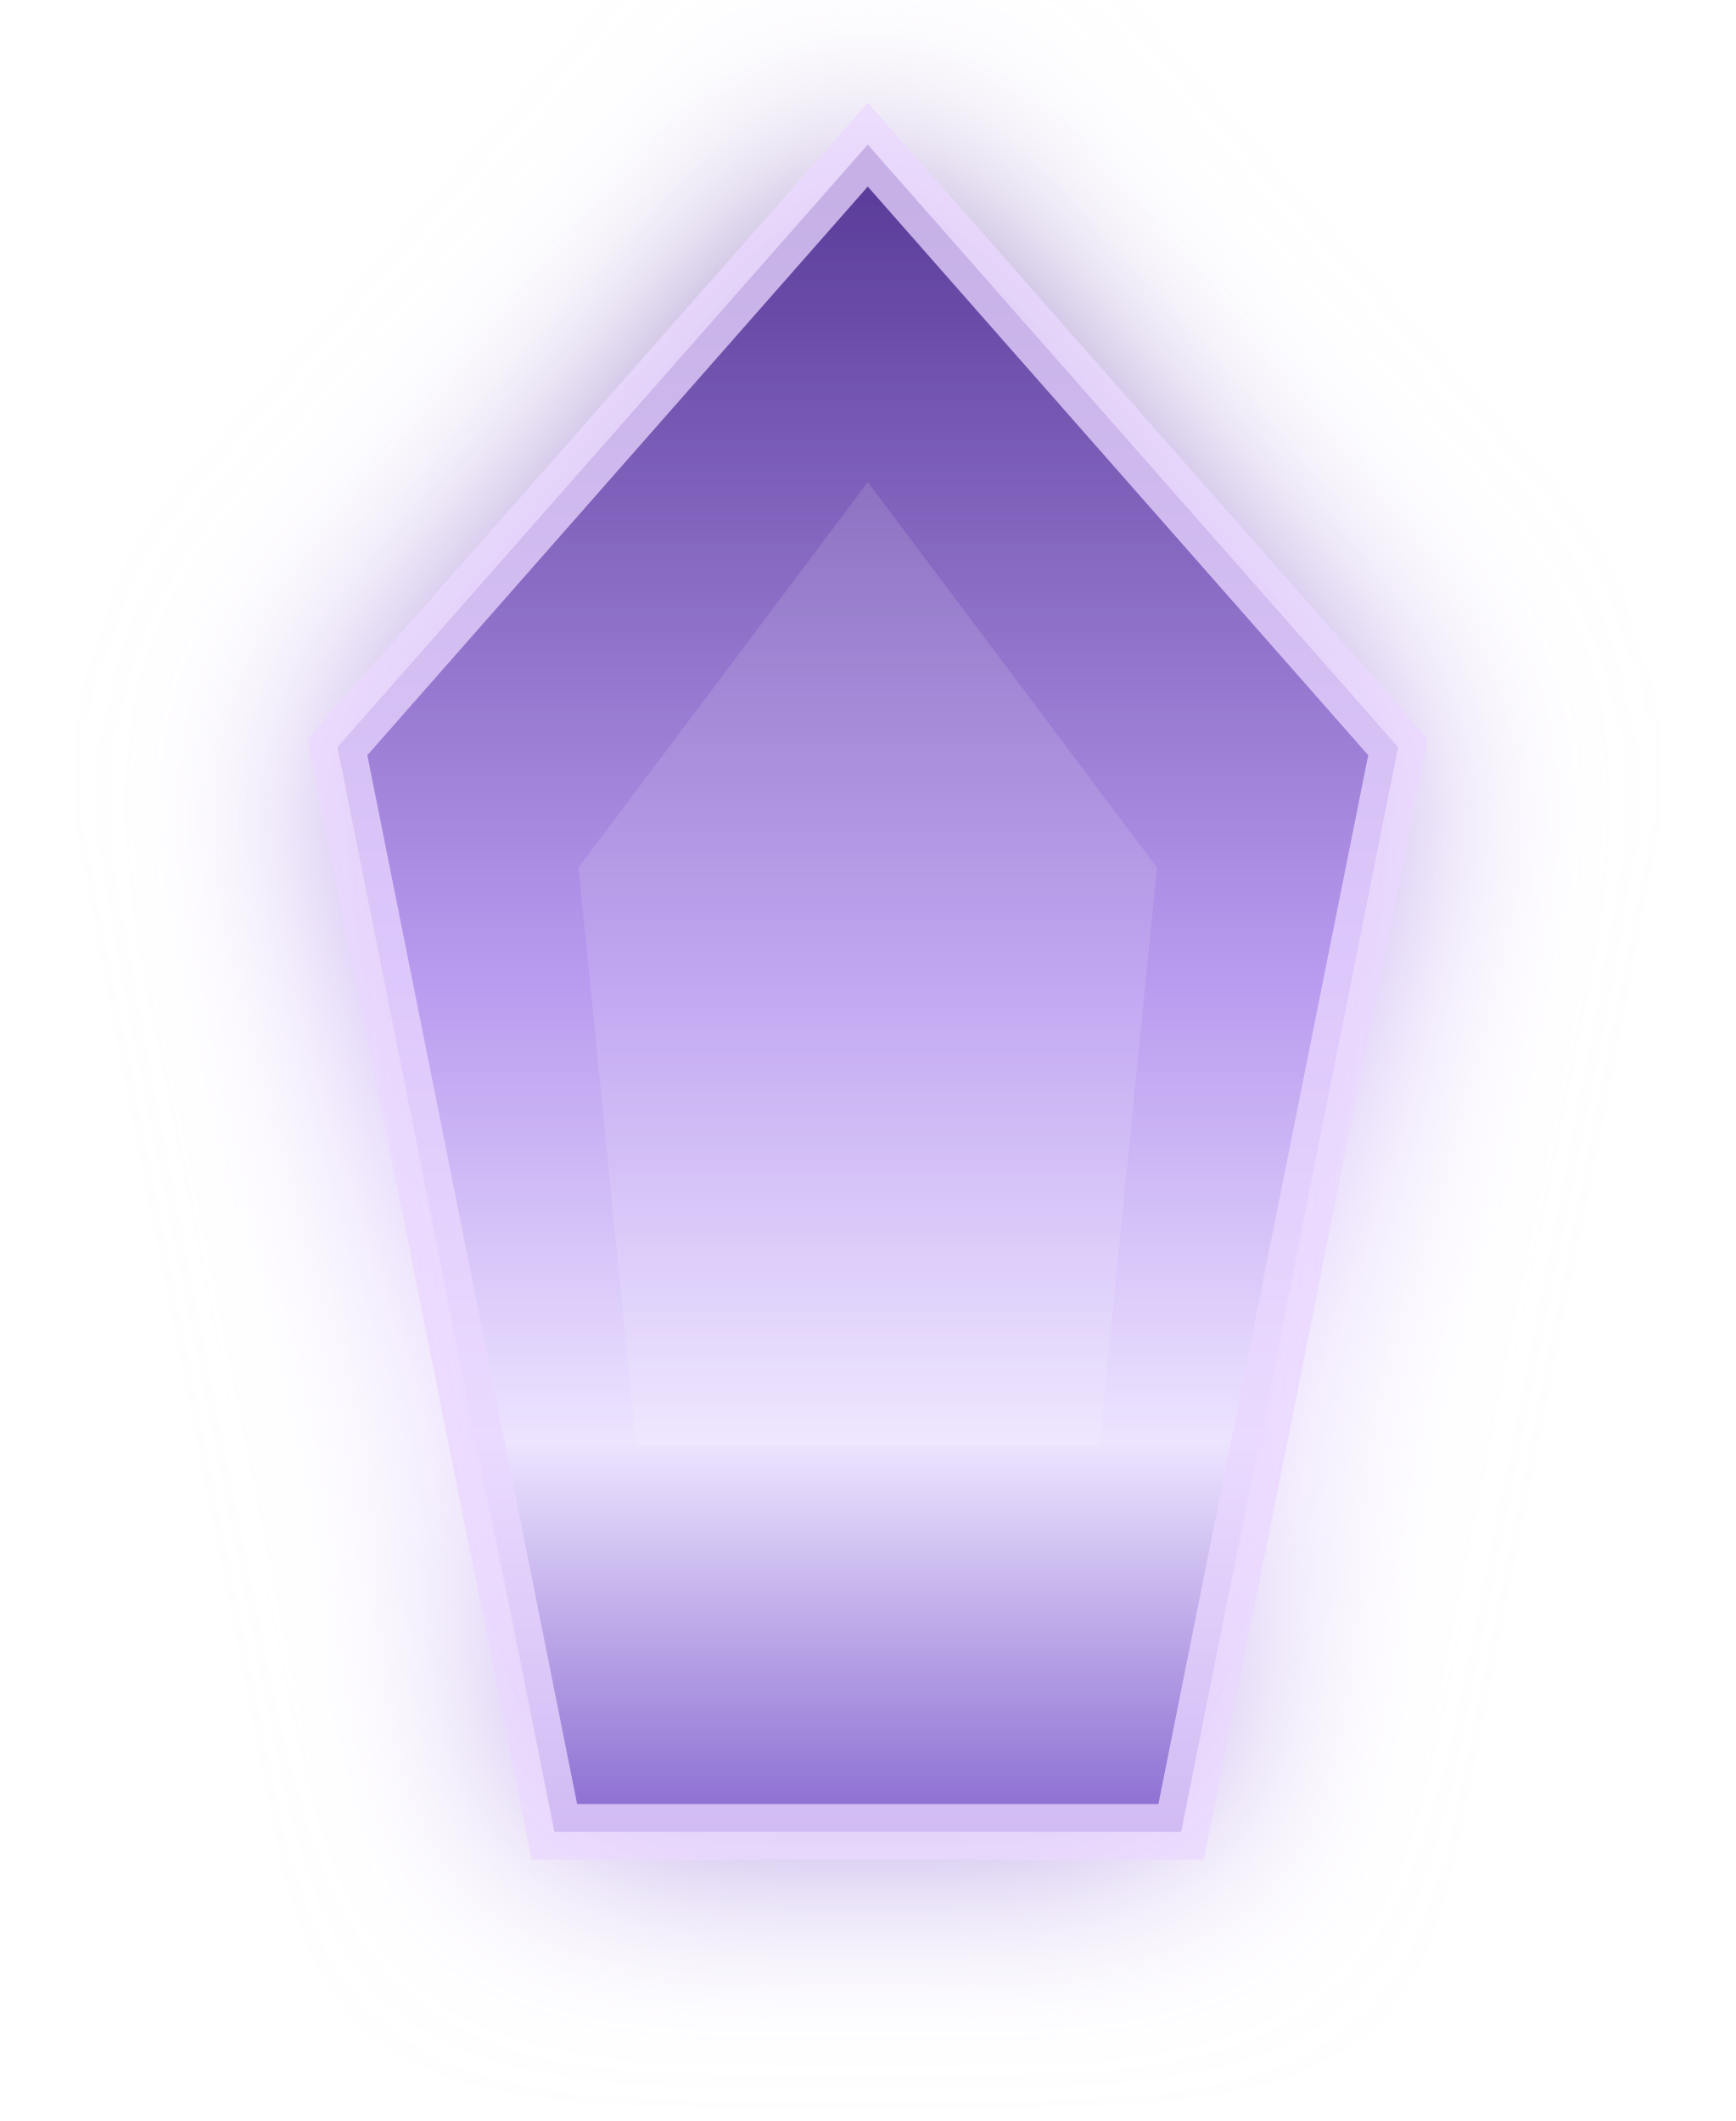
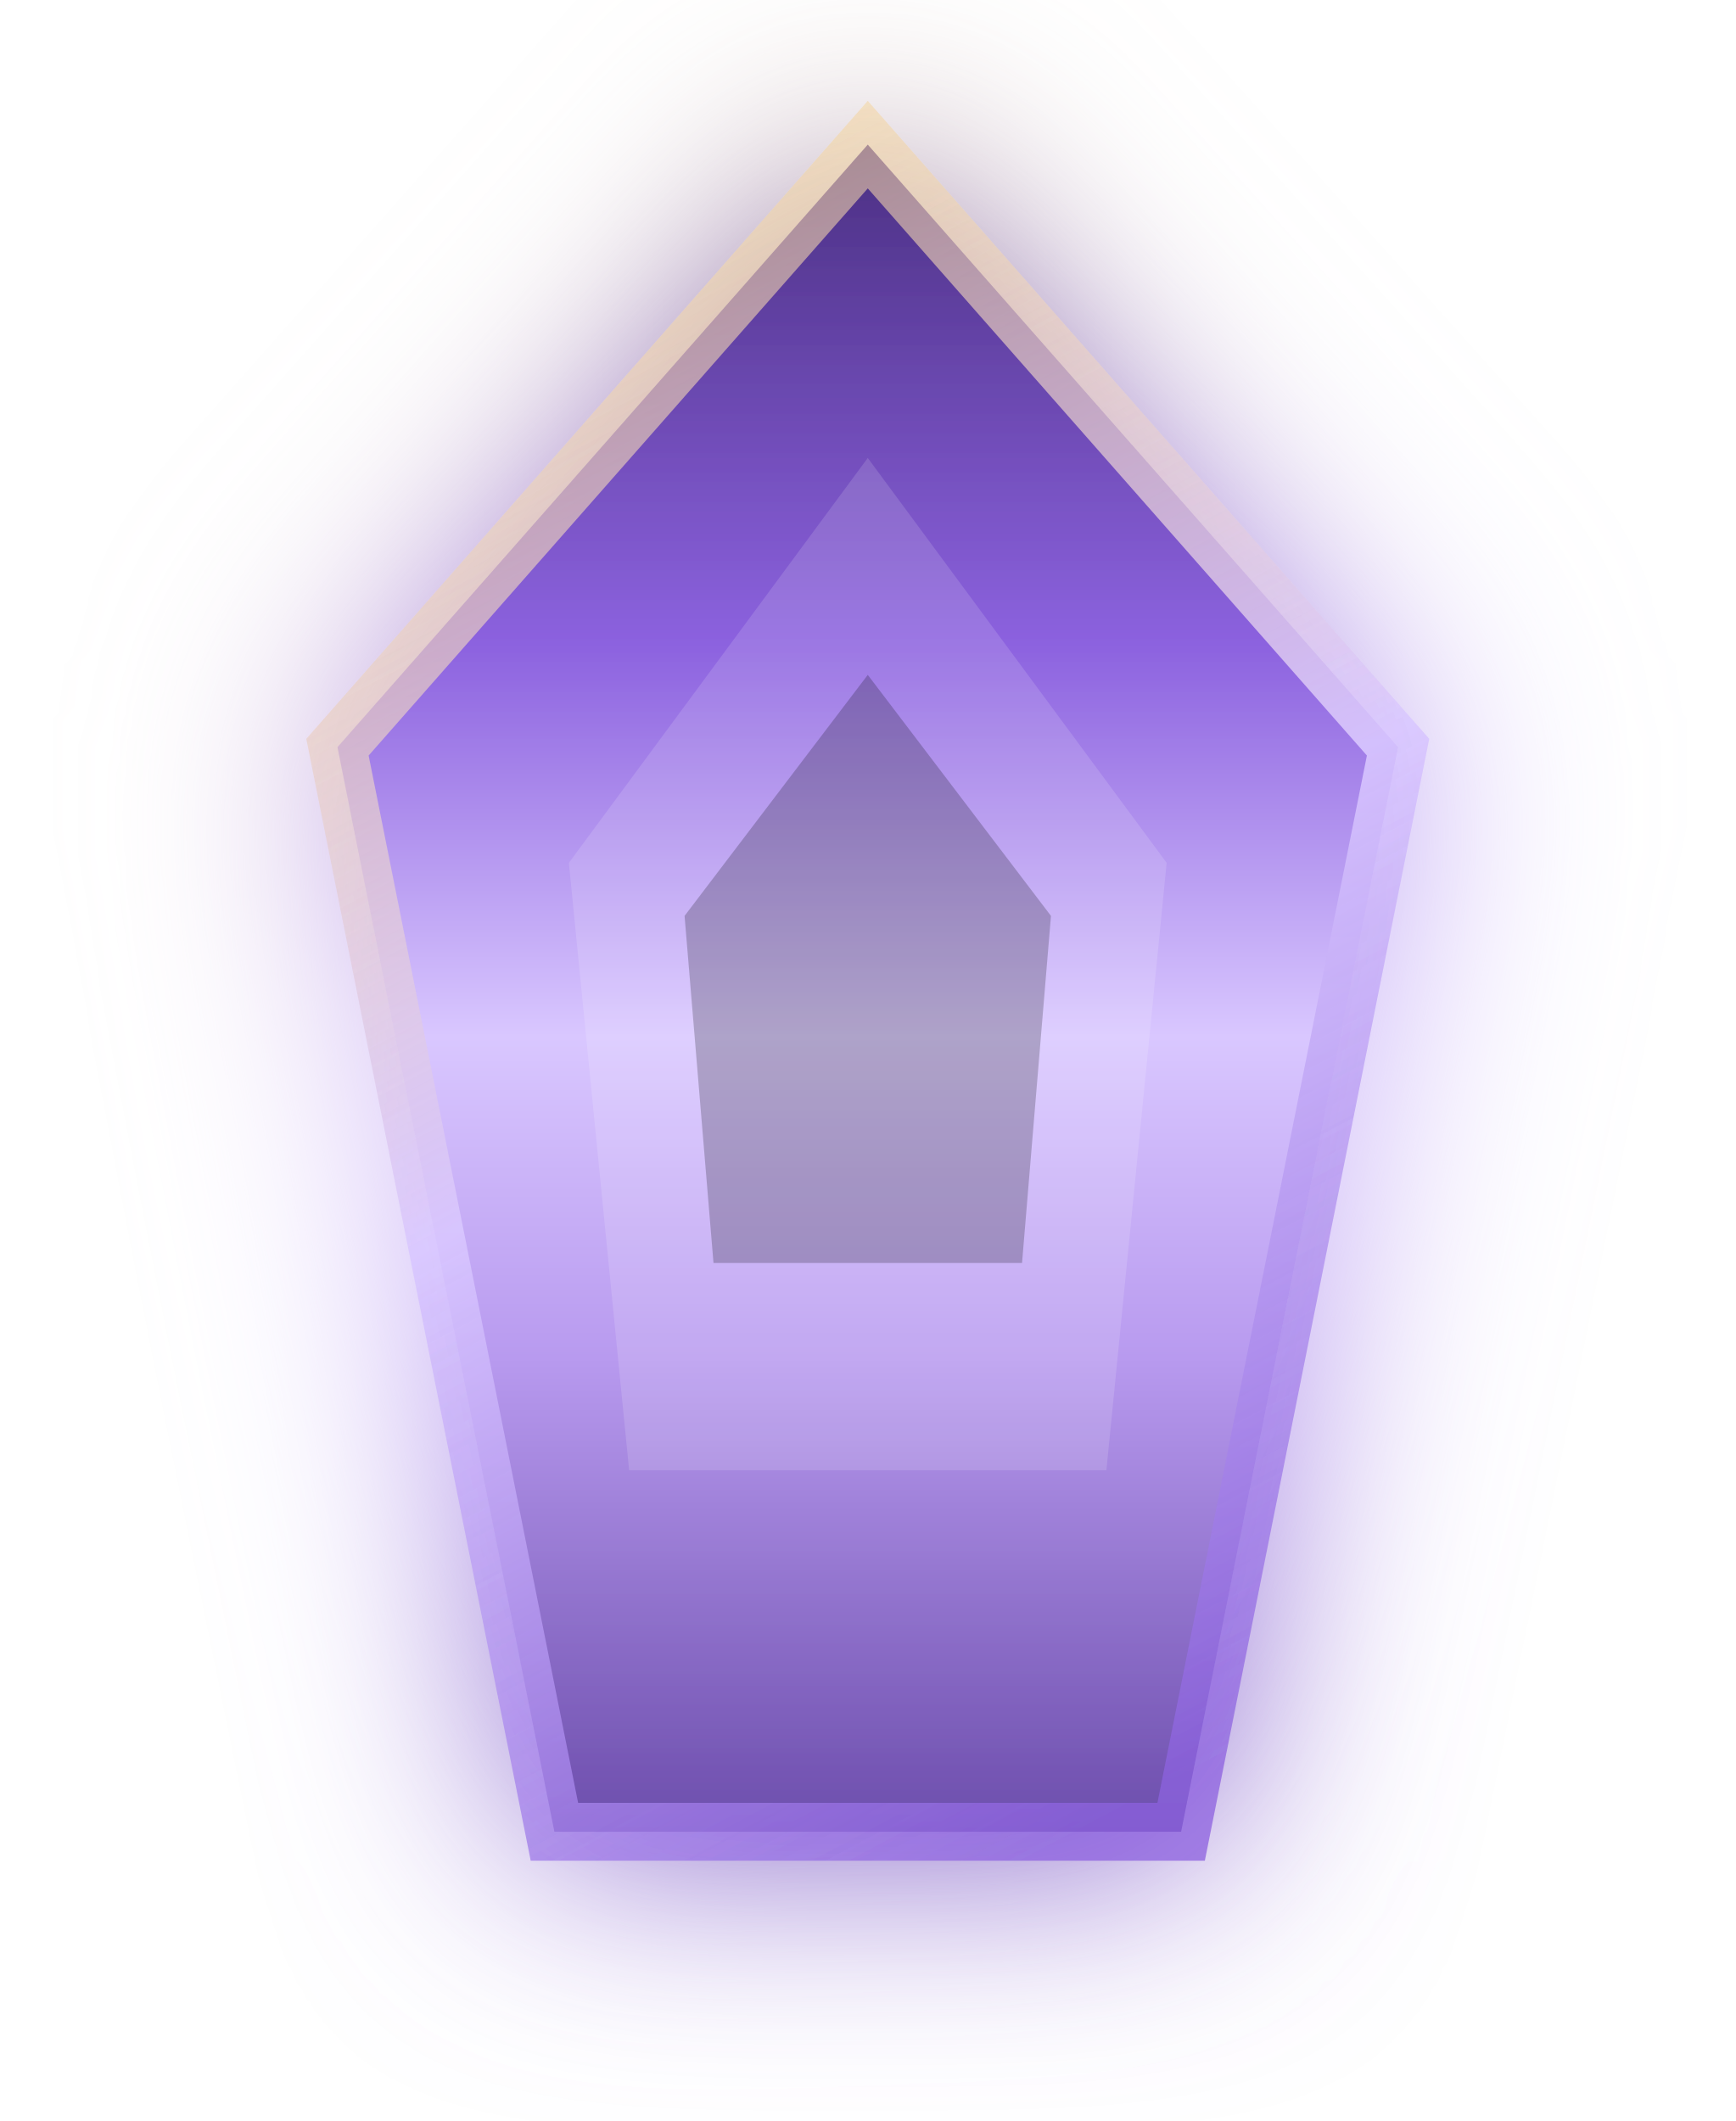
<svg xmlns="http://www.w3.org/2000/svg" width="36" height="44" viewBox="0 0 36 44" fill="none" aria-hidden="true">
  <defs>
-     <linearGradient id="parCrystal" x1="18" y1="4" x2="18" y2="40" gradientUnits="userSpaceOnUse">
-       <stop stop-color="#5B3D9A" />
-       <stop offset="0.45" stop-color="#B89AEF" />
-       <stop offset="0.72" stop-color="#EDE4FF" />
-       <stop offset="1" stop-color="#6E4AC4" />
+     <linearGradient id="parCrystal" x1="18" y1="3" x2="18" y2="40" gradientUnits="userSpaceOnUse">
+       <stop stop-color="#4a2f82" />
+       <stop offset="0.28" stop-color="#8c62df" />
+       <stop offset="0.5" stop-color="#d9c7ff" />
+       <stop offset="0.68" stop-color="#b89aef" />
+       <stop offset="1" stop-color="#5c3d9e" />
    </linearGradient>
-     <filter id="parGlow" x="-40%" y="-40%" width="180%" height="180%">
-       <feGaussianBlur stdDeviation="2.2" result="b" />
+     <linearGradient id="parRim" x1="10" y1="6" x2="26" y2="36" gradientUnits="userSpaceOnUse">
+       <stop stop-color="#f2d39d" stop-opacity="0.55" />
+       <stop offset="0.5" stop-color="#d9c7ff" stop-opacity="0.9" />
+       <stop offset="1" stop-color="#8c62df" stop-opacity="0.75" />
+     </linearGradient>
+     <filter id="parGlow" x="-45%" y="-45%" width="190%" height="190%">
+       <feGaussianBlur stdDeviation="2.4" result="b" />
      <feMerge>
        <feMergeNode in="b" />
        <feMergeNode in="SourceGraphic" />
      </feMerge>
    </filter>
  </defs>
-   <path d="M18 3L29 15.5L24.5 38H11.5L7 15.5L18 3Z" fill="url(#parCrystal)" stroke="#E9D7FF" stroke-opacity="0.75" stroke-width="1.15" filter="url(#parGlow)" />
-   <path d="M18 10l6 8-1.2 12H13.2L12 18l6-8z" fill="rgba(255,255,255,0.12)" />
+   <path d="M18 3L29 15.5L24.5 38H11.5L7 15.5L18 3Z" fill="url(#parCrystal)" stroke="url(#parRim)" stroke-width="1.2" filter="url(#parGlow)" />
+   <path d="M18 9.5l6.2 8.4-1.25 12.6H13.05L11.8 17.9 18 9.5z" fill="rgba(255,255,255,0.14)" />
+   <path d="M18 14l3.8 5-0.6 7.2h-6.4L14.2 19 18 14z" fill="rgba(8,8,12,0.22)" />
</svg>
